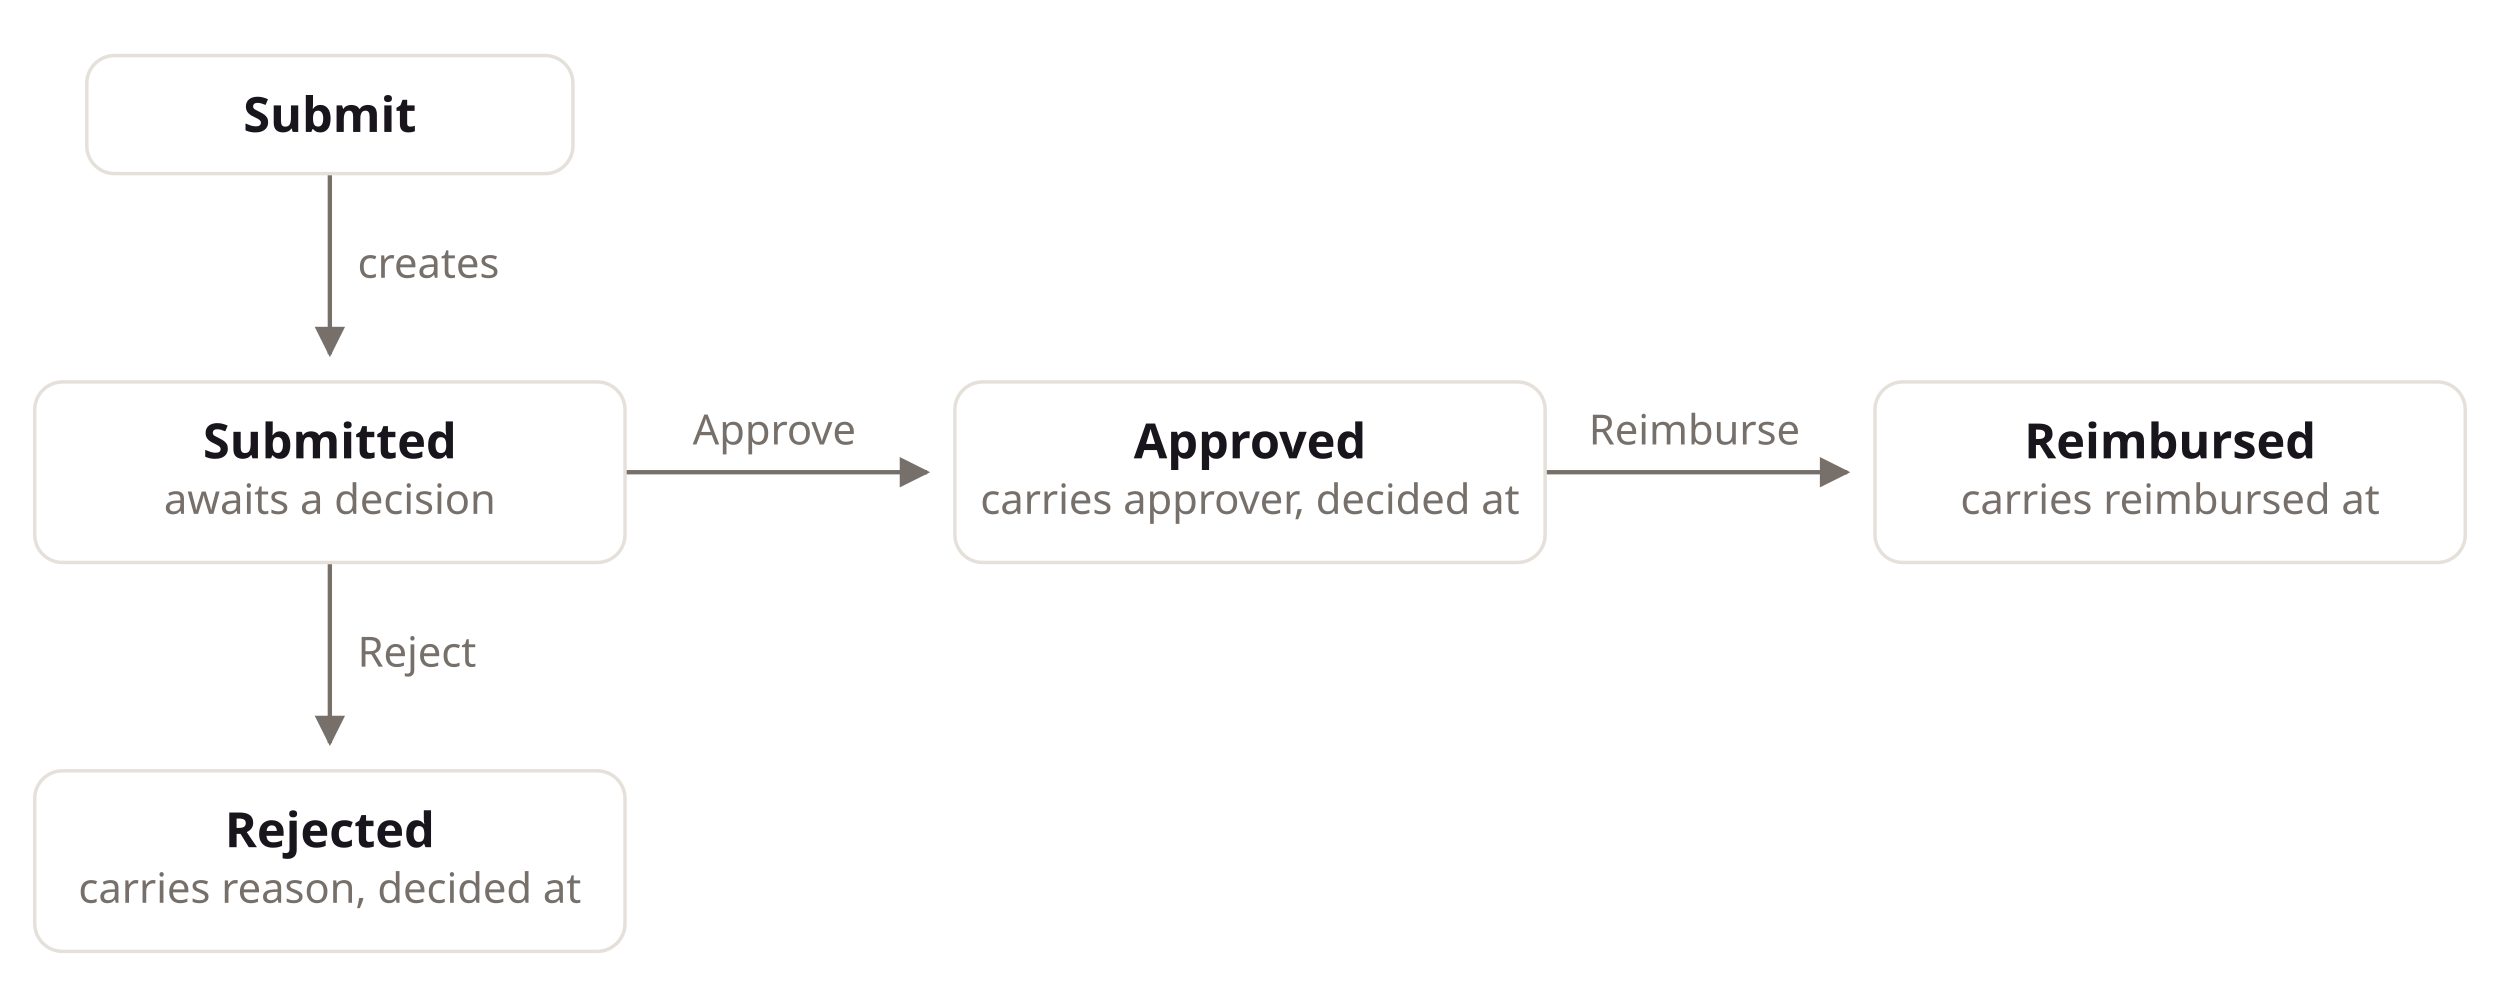
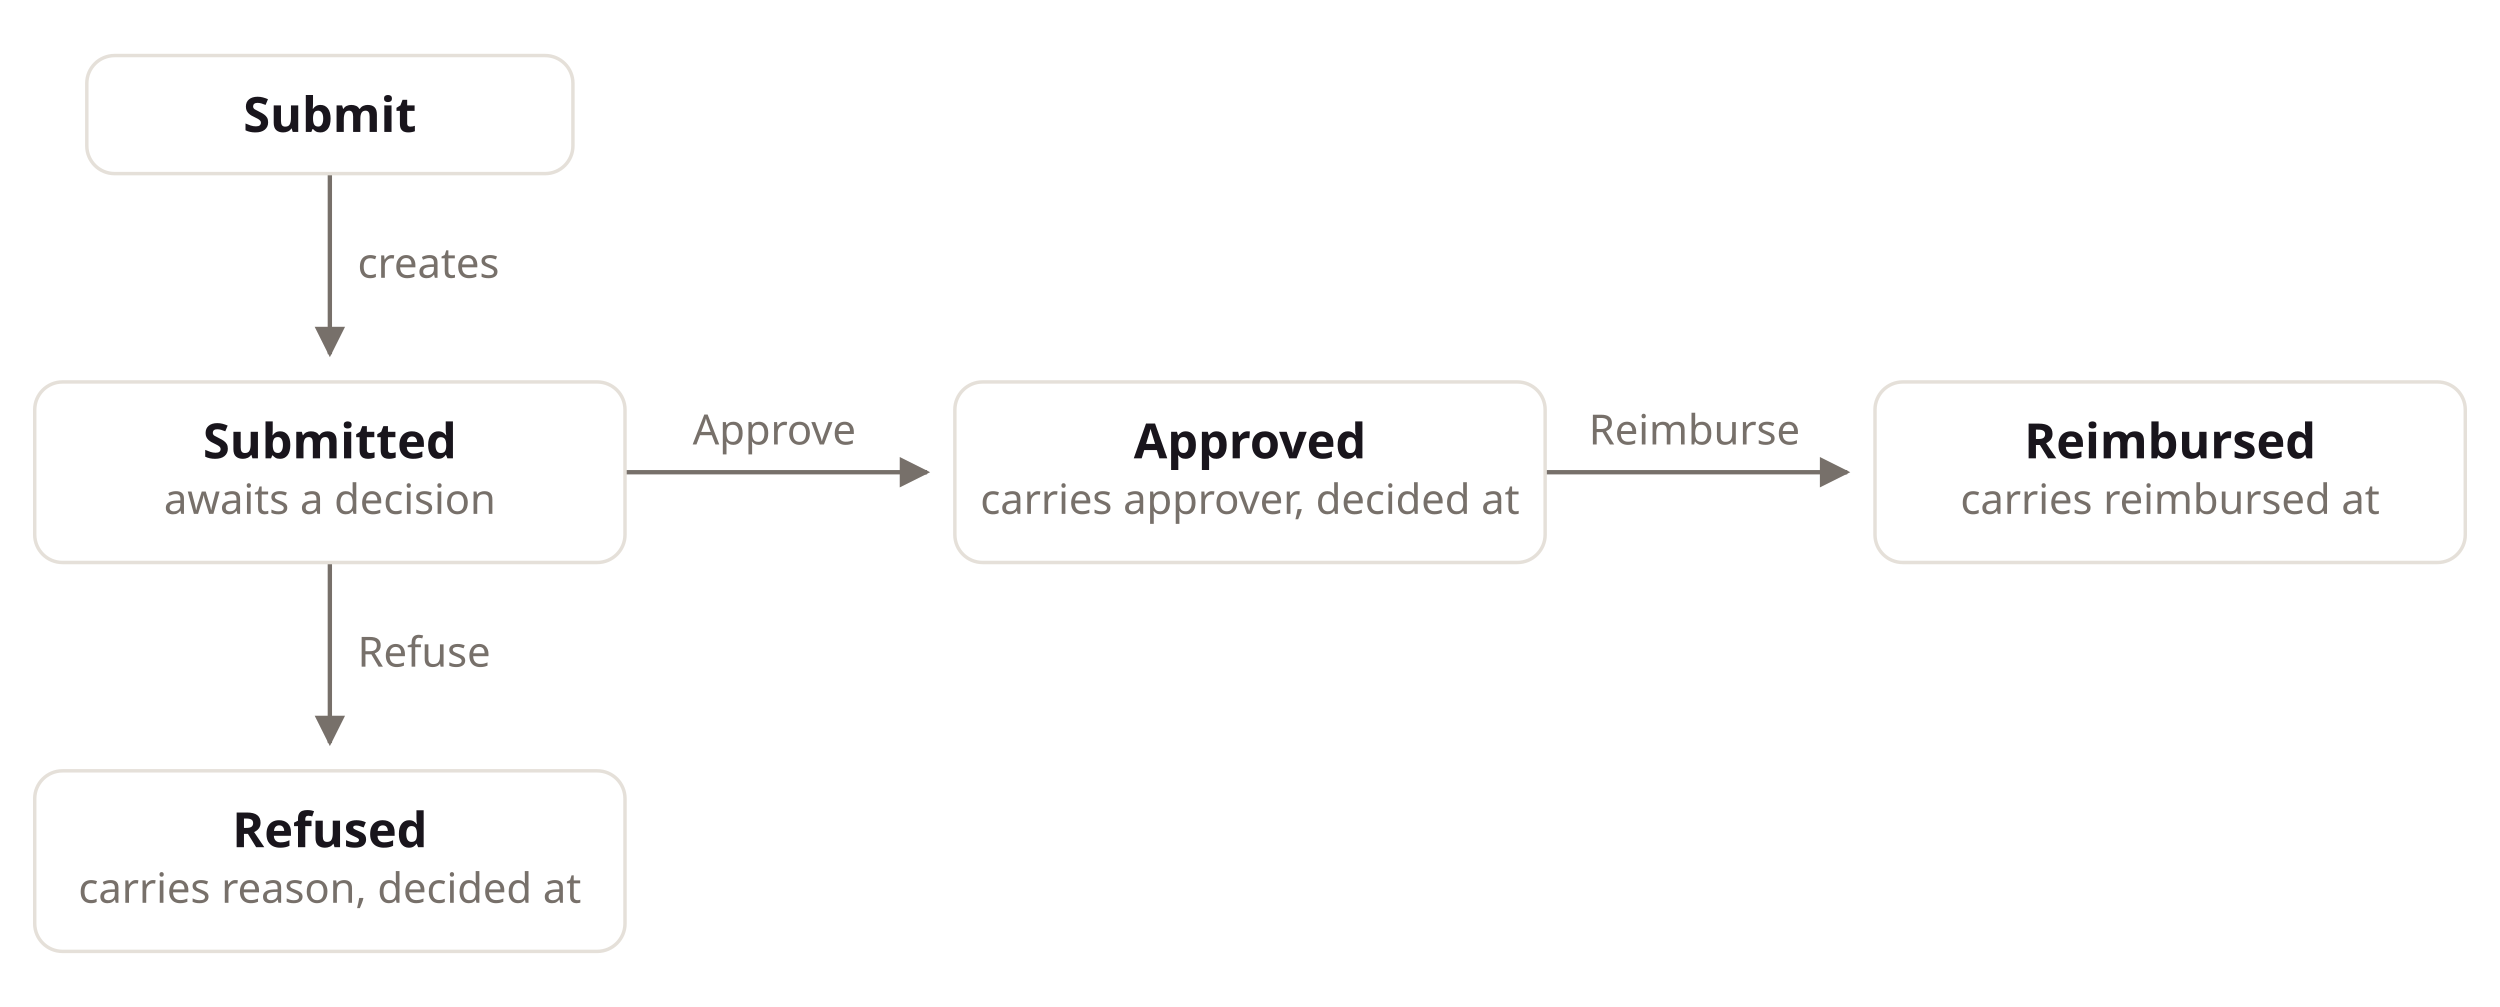
<svg xmlns="http://www.w3.org/2000/svg" width="720" height="290" viewBox="0 0 720 290" role="img" aria-labelledby="backend-aggregate-lifecycle-title backend-aggregate-lifecycle-desc" font-family="Geist, ui-sans-serif, system-ui, sans-serif">
  <defs>
    <marker id="backend-aggregate-lifecycle-arrow" viewBox="0 0 10 10" refX="9" refY="5" markerWidth="7" markerHeight="7" orient="auto-start-reverse">
      <path d="M0 0 10 5 0 10z" style="fill: var(--muted-fg, #77706a)" />
    </marker>
  </defs>
  <g style="stroke: var(--muted-fg, #77706a); fill: none" stroke-width="1.25" marker-end="url(#backend-aggregate-lifecycle-arrow)">
    <path d="M95 50 V 102" />
    <path d="M180 136 H 267" />
    <path d="M445 136 H 532" />
    <path d="M95 162 V 214" />
  </g>
  <g style="fill: var(--bg, #ffffff); stroke: var(--border, #e5e0d9)" stroke-width="1">
    <rect x="25" y="16" width="140" height="34" rx="8" />
    <rect x="10" y="110" width="170" height="52" rx="8" />
    <rect x="275" y="110" width="170" height="52" rx="8" />
    <rect x="540" y="110" width="170" height="52" rx="8" />
    <rect x="10" y="222" width="170" height="52" rx="8" />
  </g>
  <g style="fill: var(--fg, #19151c)" font-size="14" font-weight="600" text-anchor="middle">
    <text x="95" y="38">Submit</text>
    <text x="95" y="132">Submitted</text>
    <text x="360" y="132">Approved</text>
    <text x="625" y="132">Reimbursed</text>
-     <text x="95" y="244">Rejected</text>
+     <text x="95" y="244">Refused</text>
  </g>
  <g style="fill: var(--muted-fg, #77706a)" font-size="12" text-anchor="middle">
    <text x="95" y="148">awaits a decision</text>
    <text x="360" y="148">carries approver, decided at</text>
    <text x="625" y="148">carries reimbursed at</text>
    <text x="95" y="260">carries reason, decided at</text>
    <text x="223" y="128">Approve</text>
    <text x="488" y="128">Reimburse</text>
  </g>
  <text x="103" y="80" font-size="12" style="fill: var(--muted-fg, #77706a)">creates</text>
-   <text x="103" y="192" font-size="12" style="fill: var(--muted-fg, #77706a)">Reject</text>
+   <text x="103" y="192" font-size="12" style="fill: var(--muted-fg, #77706a)">Refuse</text>
</svg>
